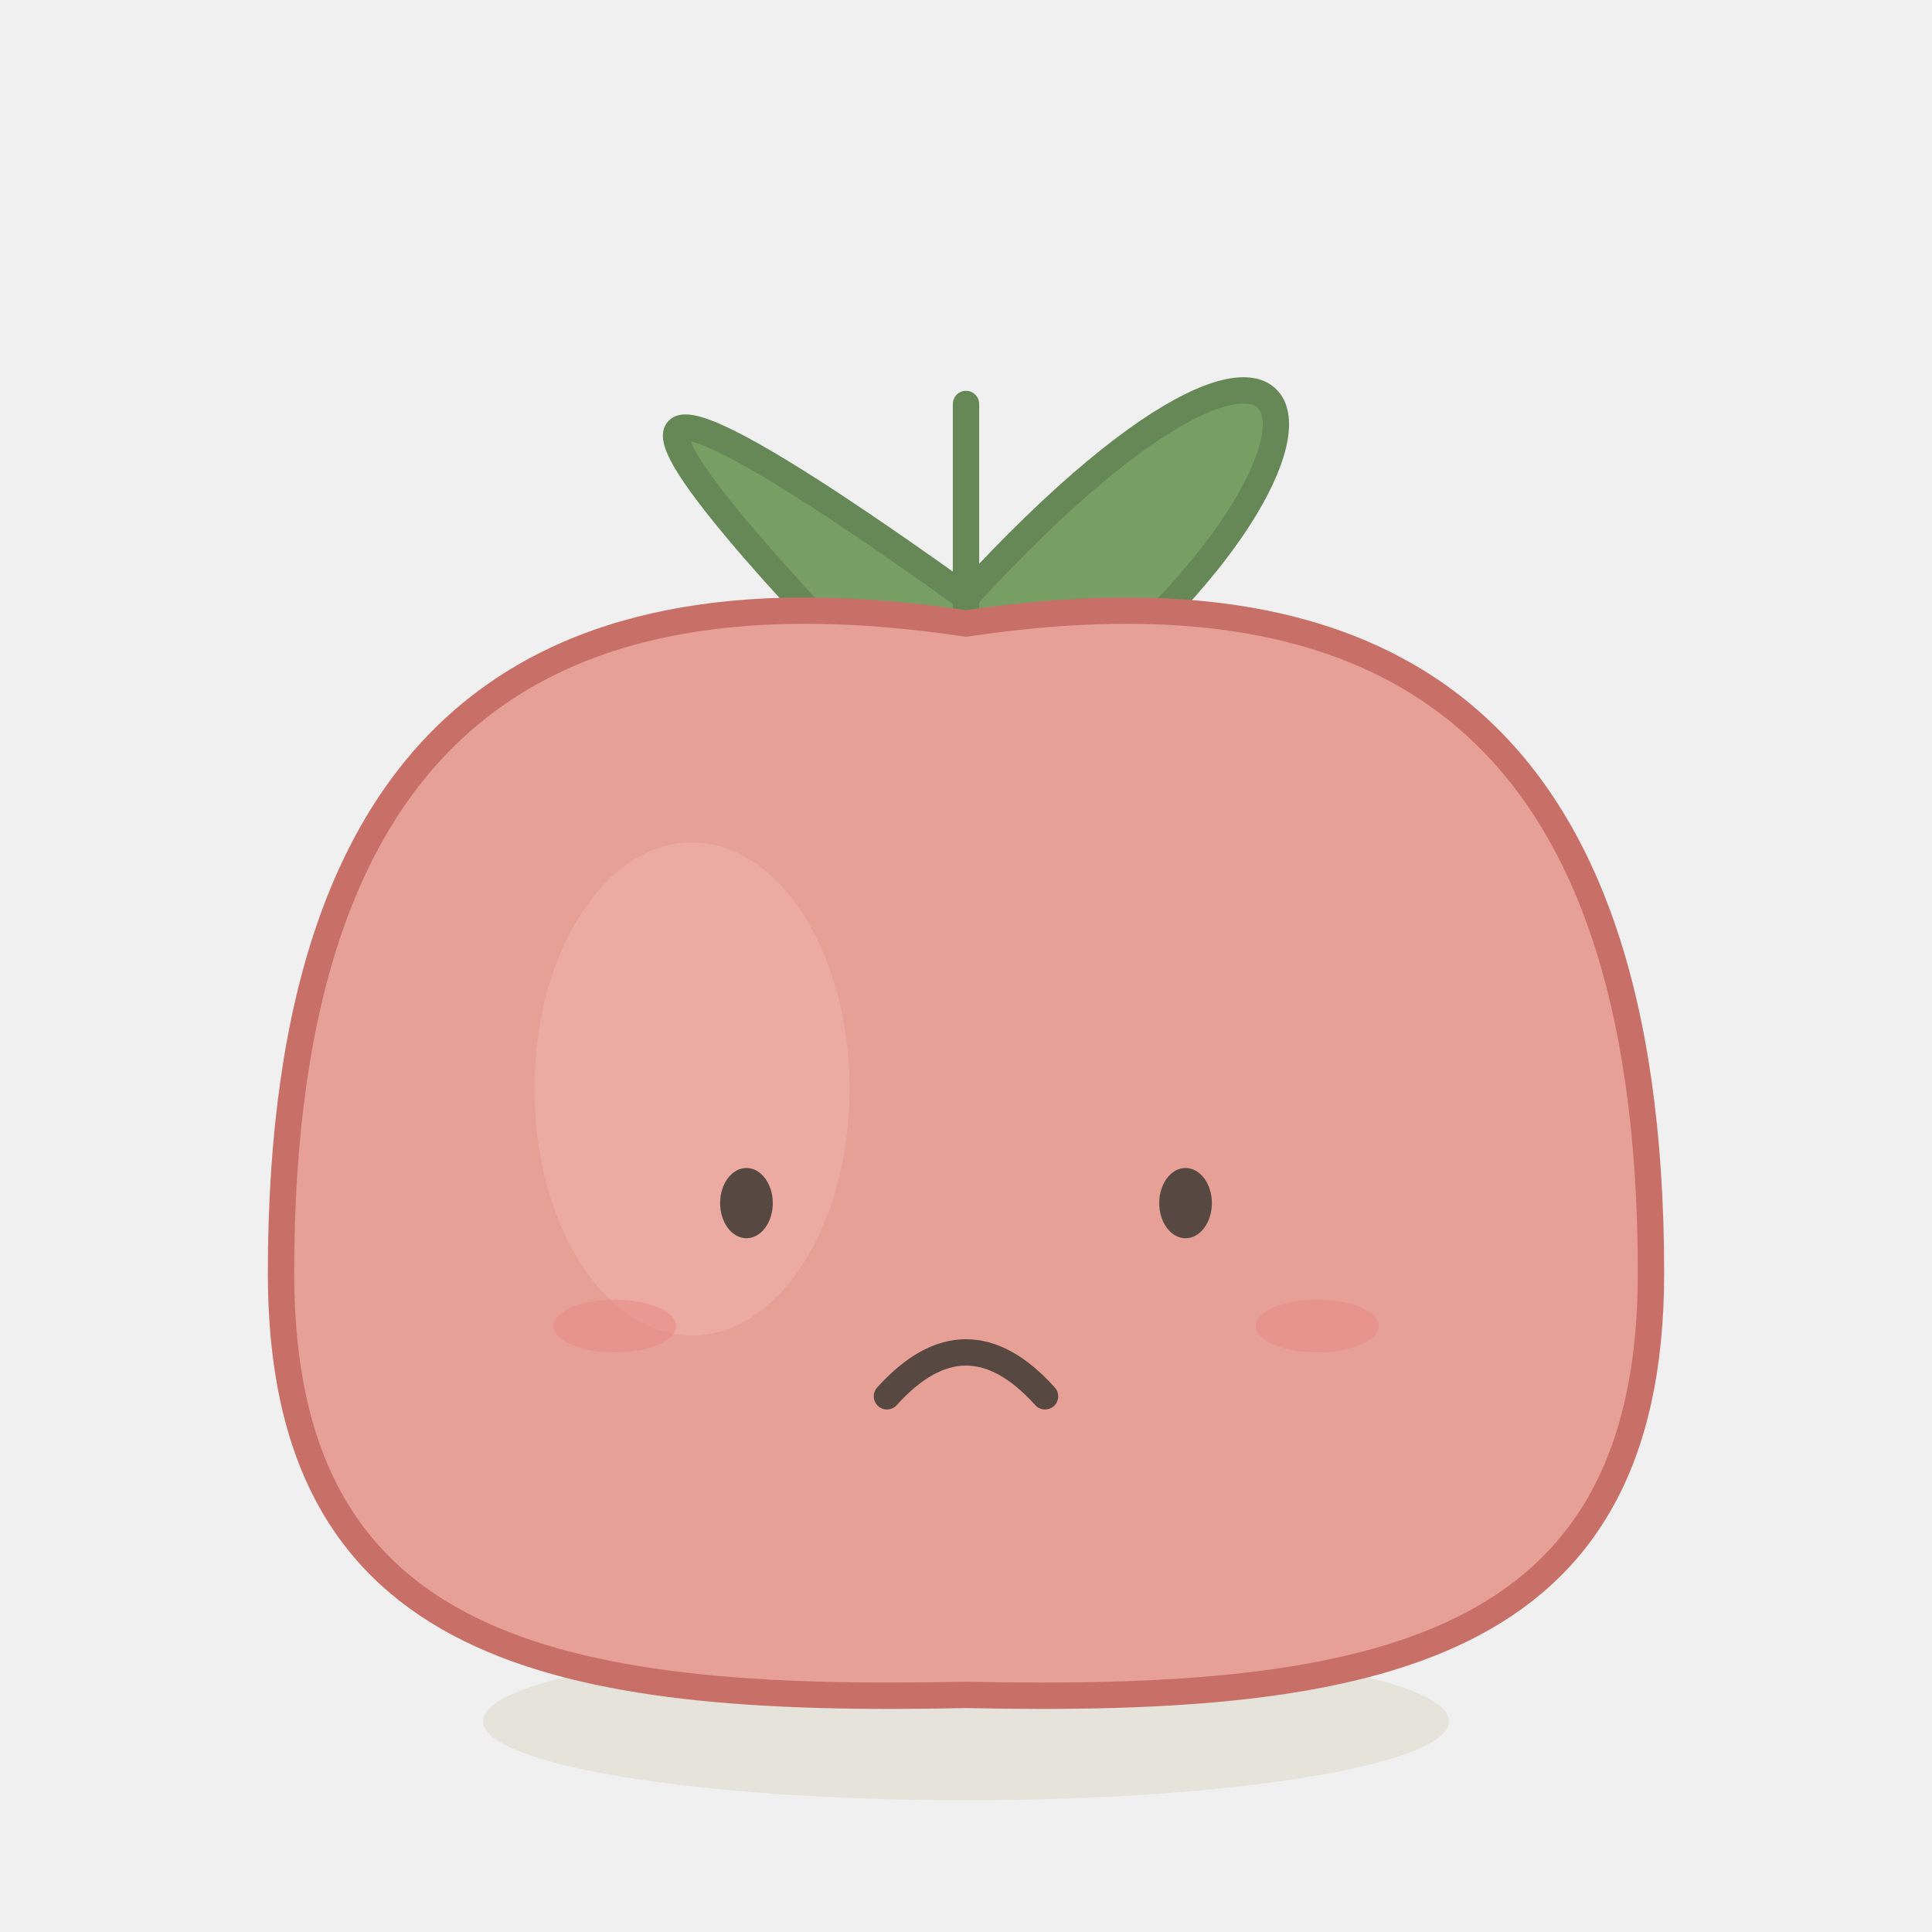
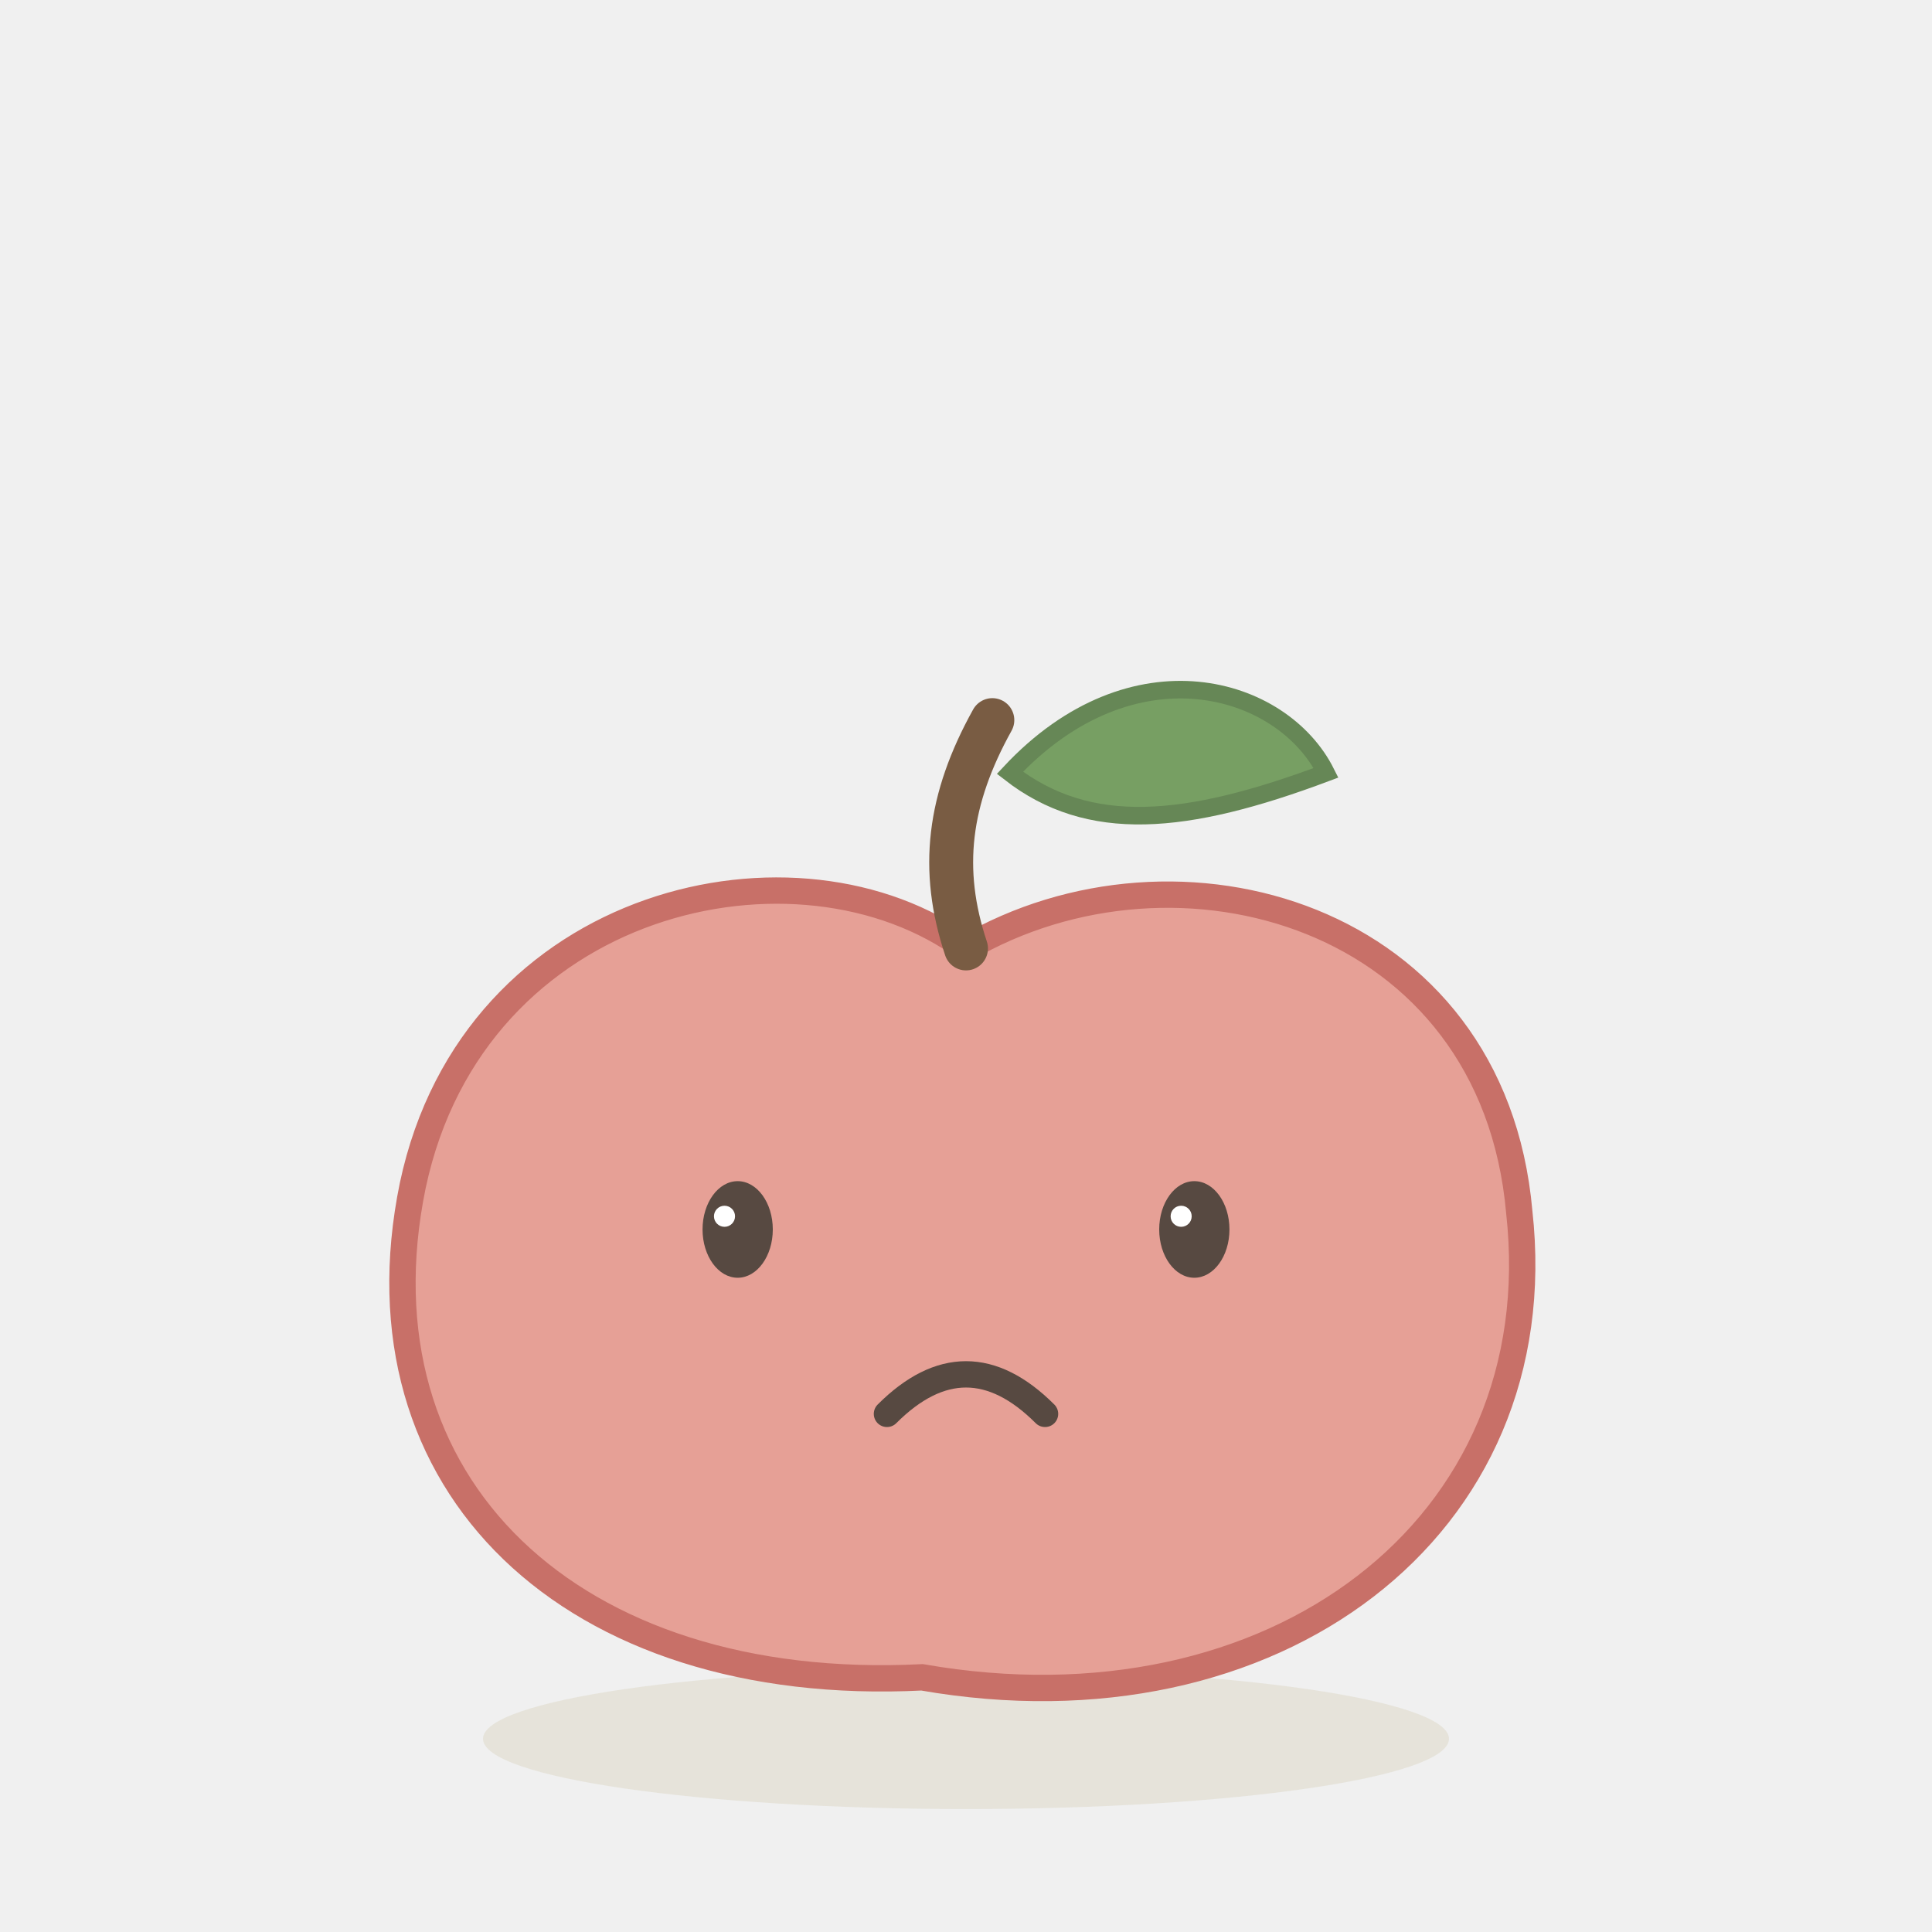
<svg xmlns="http://www.w3.org/2000/svg" width="220" height="220" viewBox="0 0 220 220" role="img">
-   <ellipse cx="110" cy="196" rx="55" ry="9" fill="#d8d2bd" opacity=".42" />
-   <path d="M110 88 C68 46,64 35,110 68 C154 20,160 55,110 88Z" fill="#779f63" stroke="#668756" stroke-width="3" />
-   <path d="M110 86V46" stroke="#668756" stroke-width="3" stroke-linecap="round" />
-   <path d="M32 145 C32 81,63.2 64,110 71 C156.8 64,188 81,188 145 C188 188,156.8 194,110 193 C63.2 194,32 188,32 145Z" fill="#e6a096" stroke="#c87068" stroke-width="3" />
-   <ellipse cx="78.8" cy="124" rx="17.94" ry="28.08" fill="#f5beb5" opacity=".38" />
-   <ellipse cx="85" cy="137" rx="3" ry="4" fill="#574941" />
-   <ellipse cx="135" cy="137" rx="3" ry="4" fill="#574941" />
-   <ellipse cx="70" cy="151" rx="7" ry="3" fill="#e78c87" opacity=".58" />
-   <ellipse cx="150" cy="151" rx="7" ry="3" fill="#e78c87" opacity=".58" />
-   <path d="M101 159q9-10 18 0" fill="none" stroke="#574941" stroke-width="3" stroke-linecap="round" />
+   <ellipse cx="110" cy="198" rx="55" ry="8" fill="#d8d2bd" opacity=".42" />
+   <path d="M110 108 C91 94,54 102,47 135 C40 169,65 193,105 191 C145 198,177 174,173 138 C170 104,134 94,110 108Z" fill="#e6a096" stroke="#c87068" stroke-width="3" />
+   <path d="M110 108 C107 99,108 91,113 82" fill="none" stroke="#795c43" stroke-width="5" stroke-linecap="round" />
+   <path d="M115 88 C129 73,146 78,151 88 C135 94,124 95,115 88Z" fill="#779f63" stroke="#668756" stroke-width="2" />
+   <ellipse cx="84" cy="140" rx="4" ry="5.5" fill="#574941" />
+   <ellipse cx="136" cy="140" rx="4" ry="5.5" fill="#574941" />
+   <circle cx="82.5" cy="138.5" r="1.2" fill="white" />
+   <circle cx="134.5" cy="138.5" r="1.2" fill="white" />
+   <path d="M101 161q9-9 18 0" fill="none" stroke="#574941" stroke-width="3" stroke-linecap="round" />
</svg>
